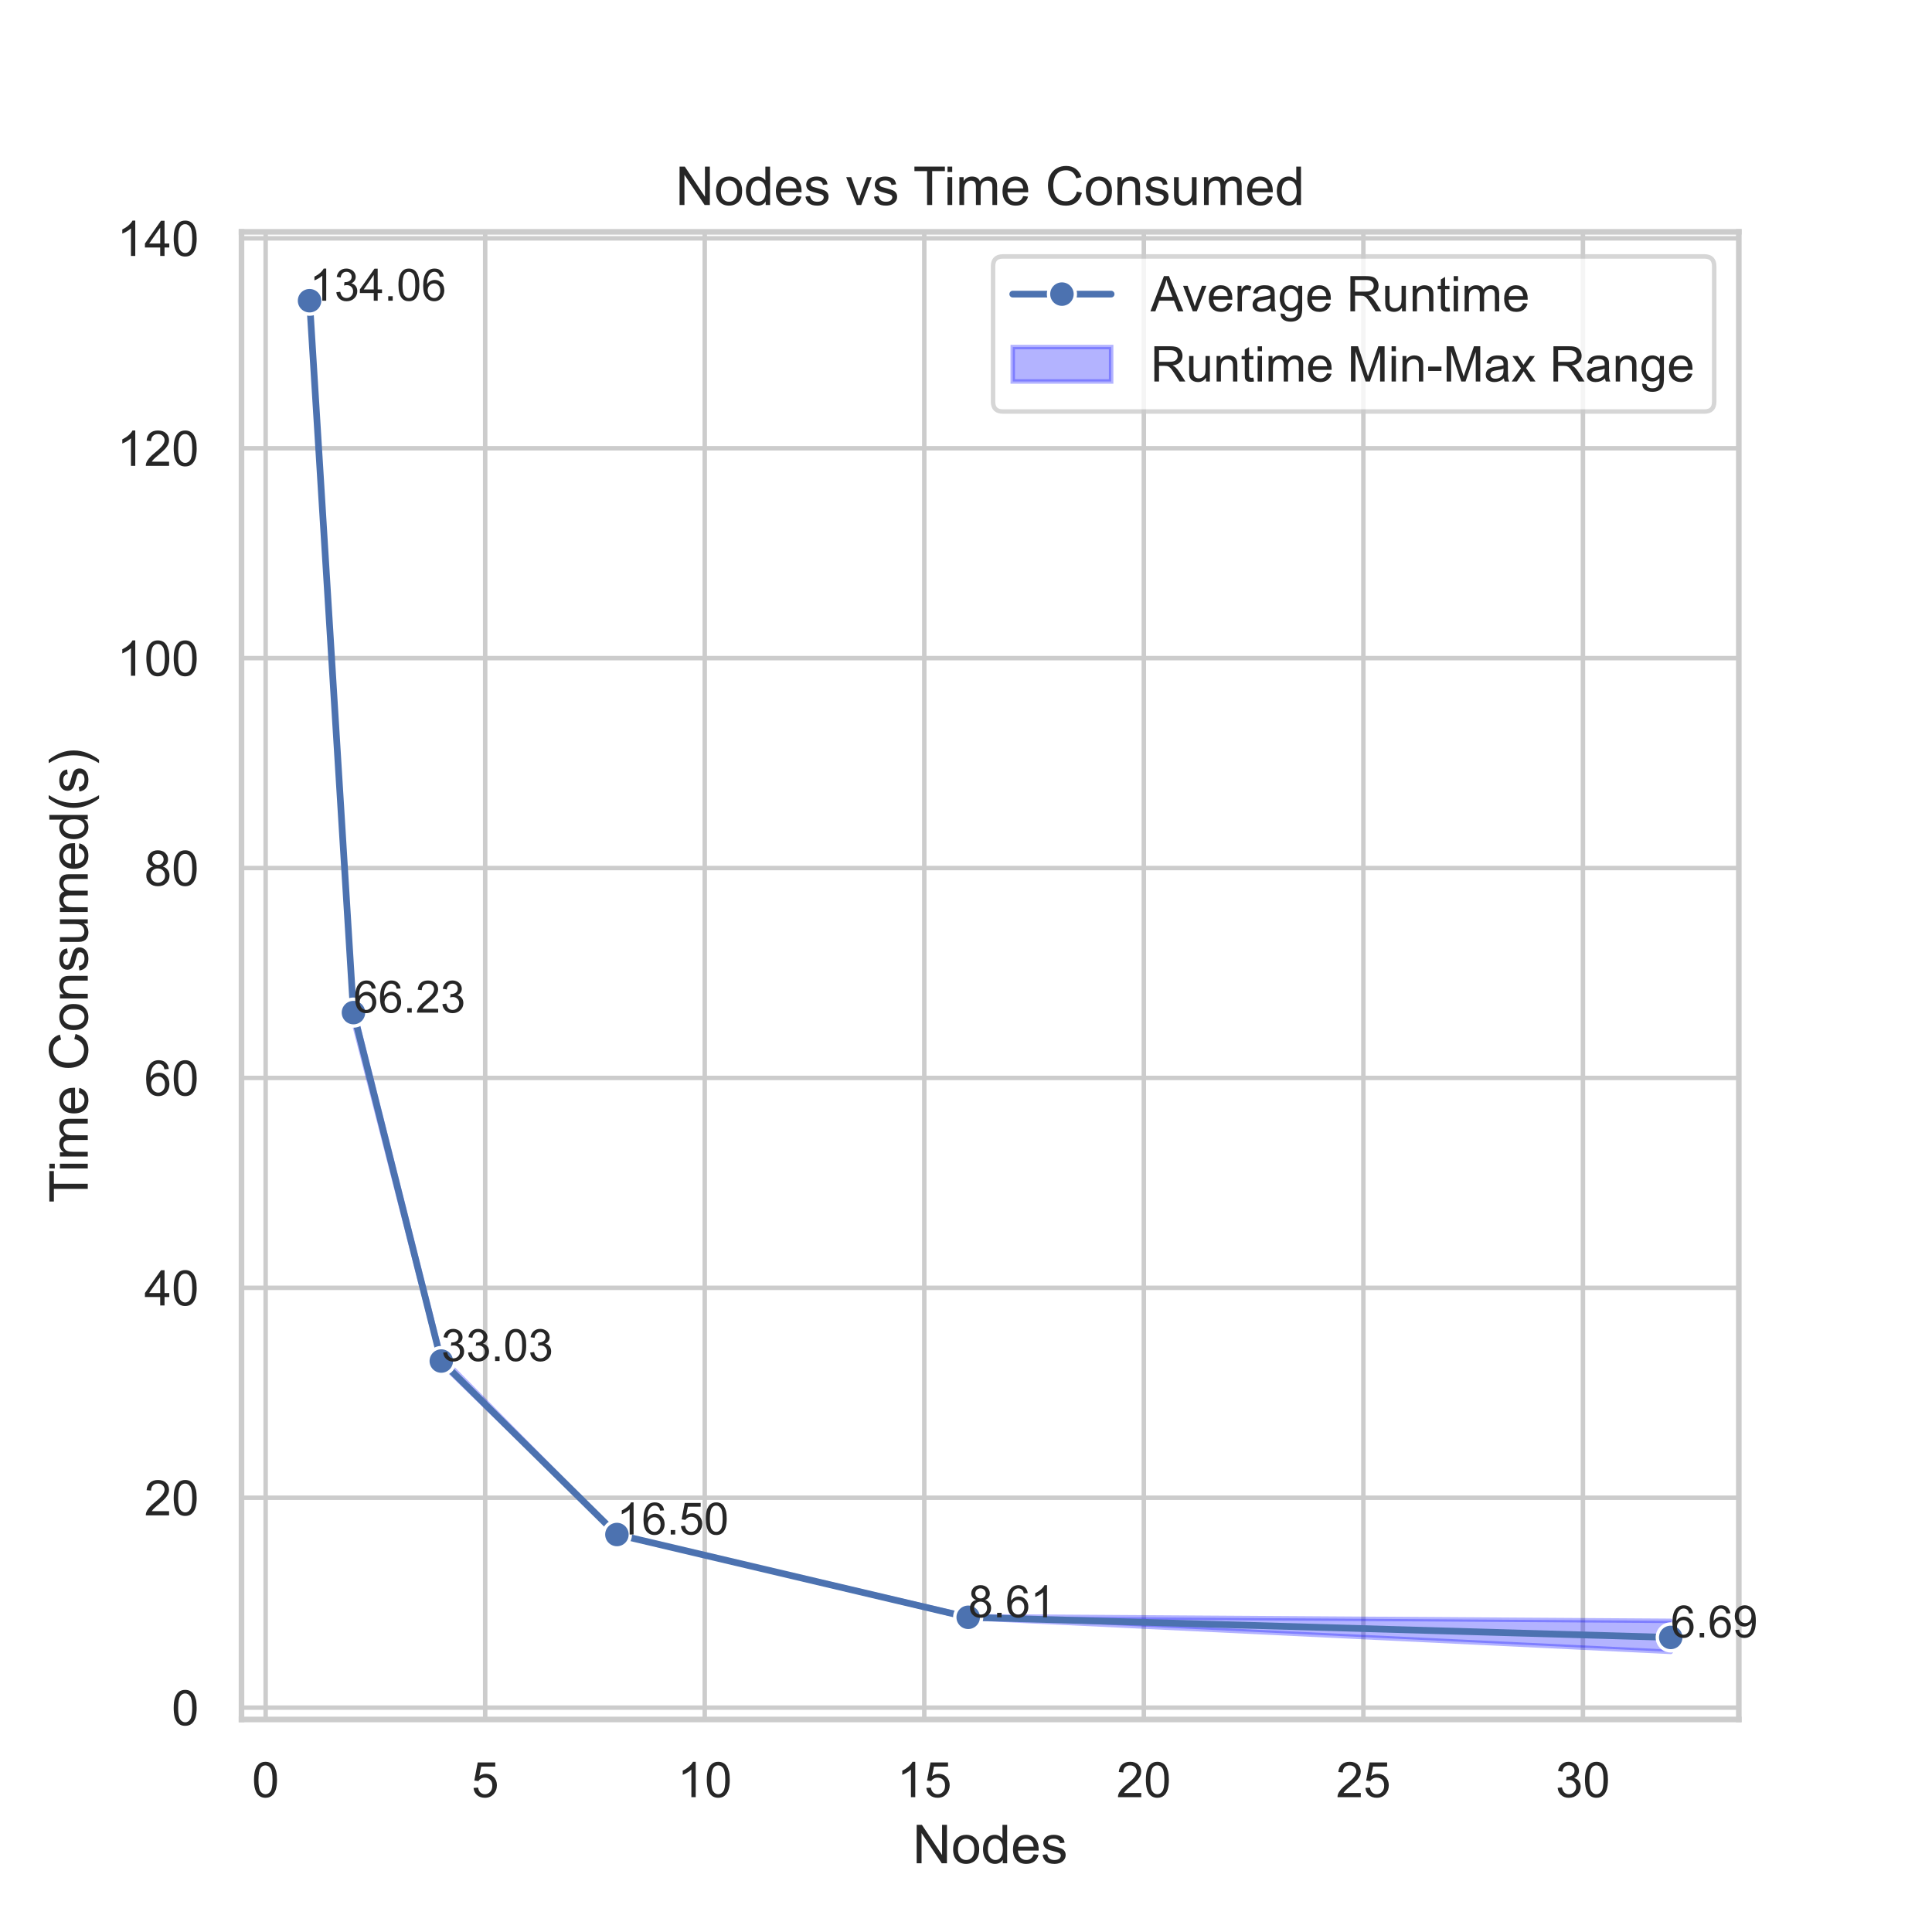
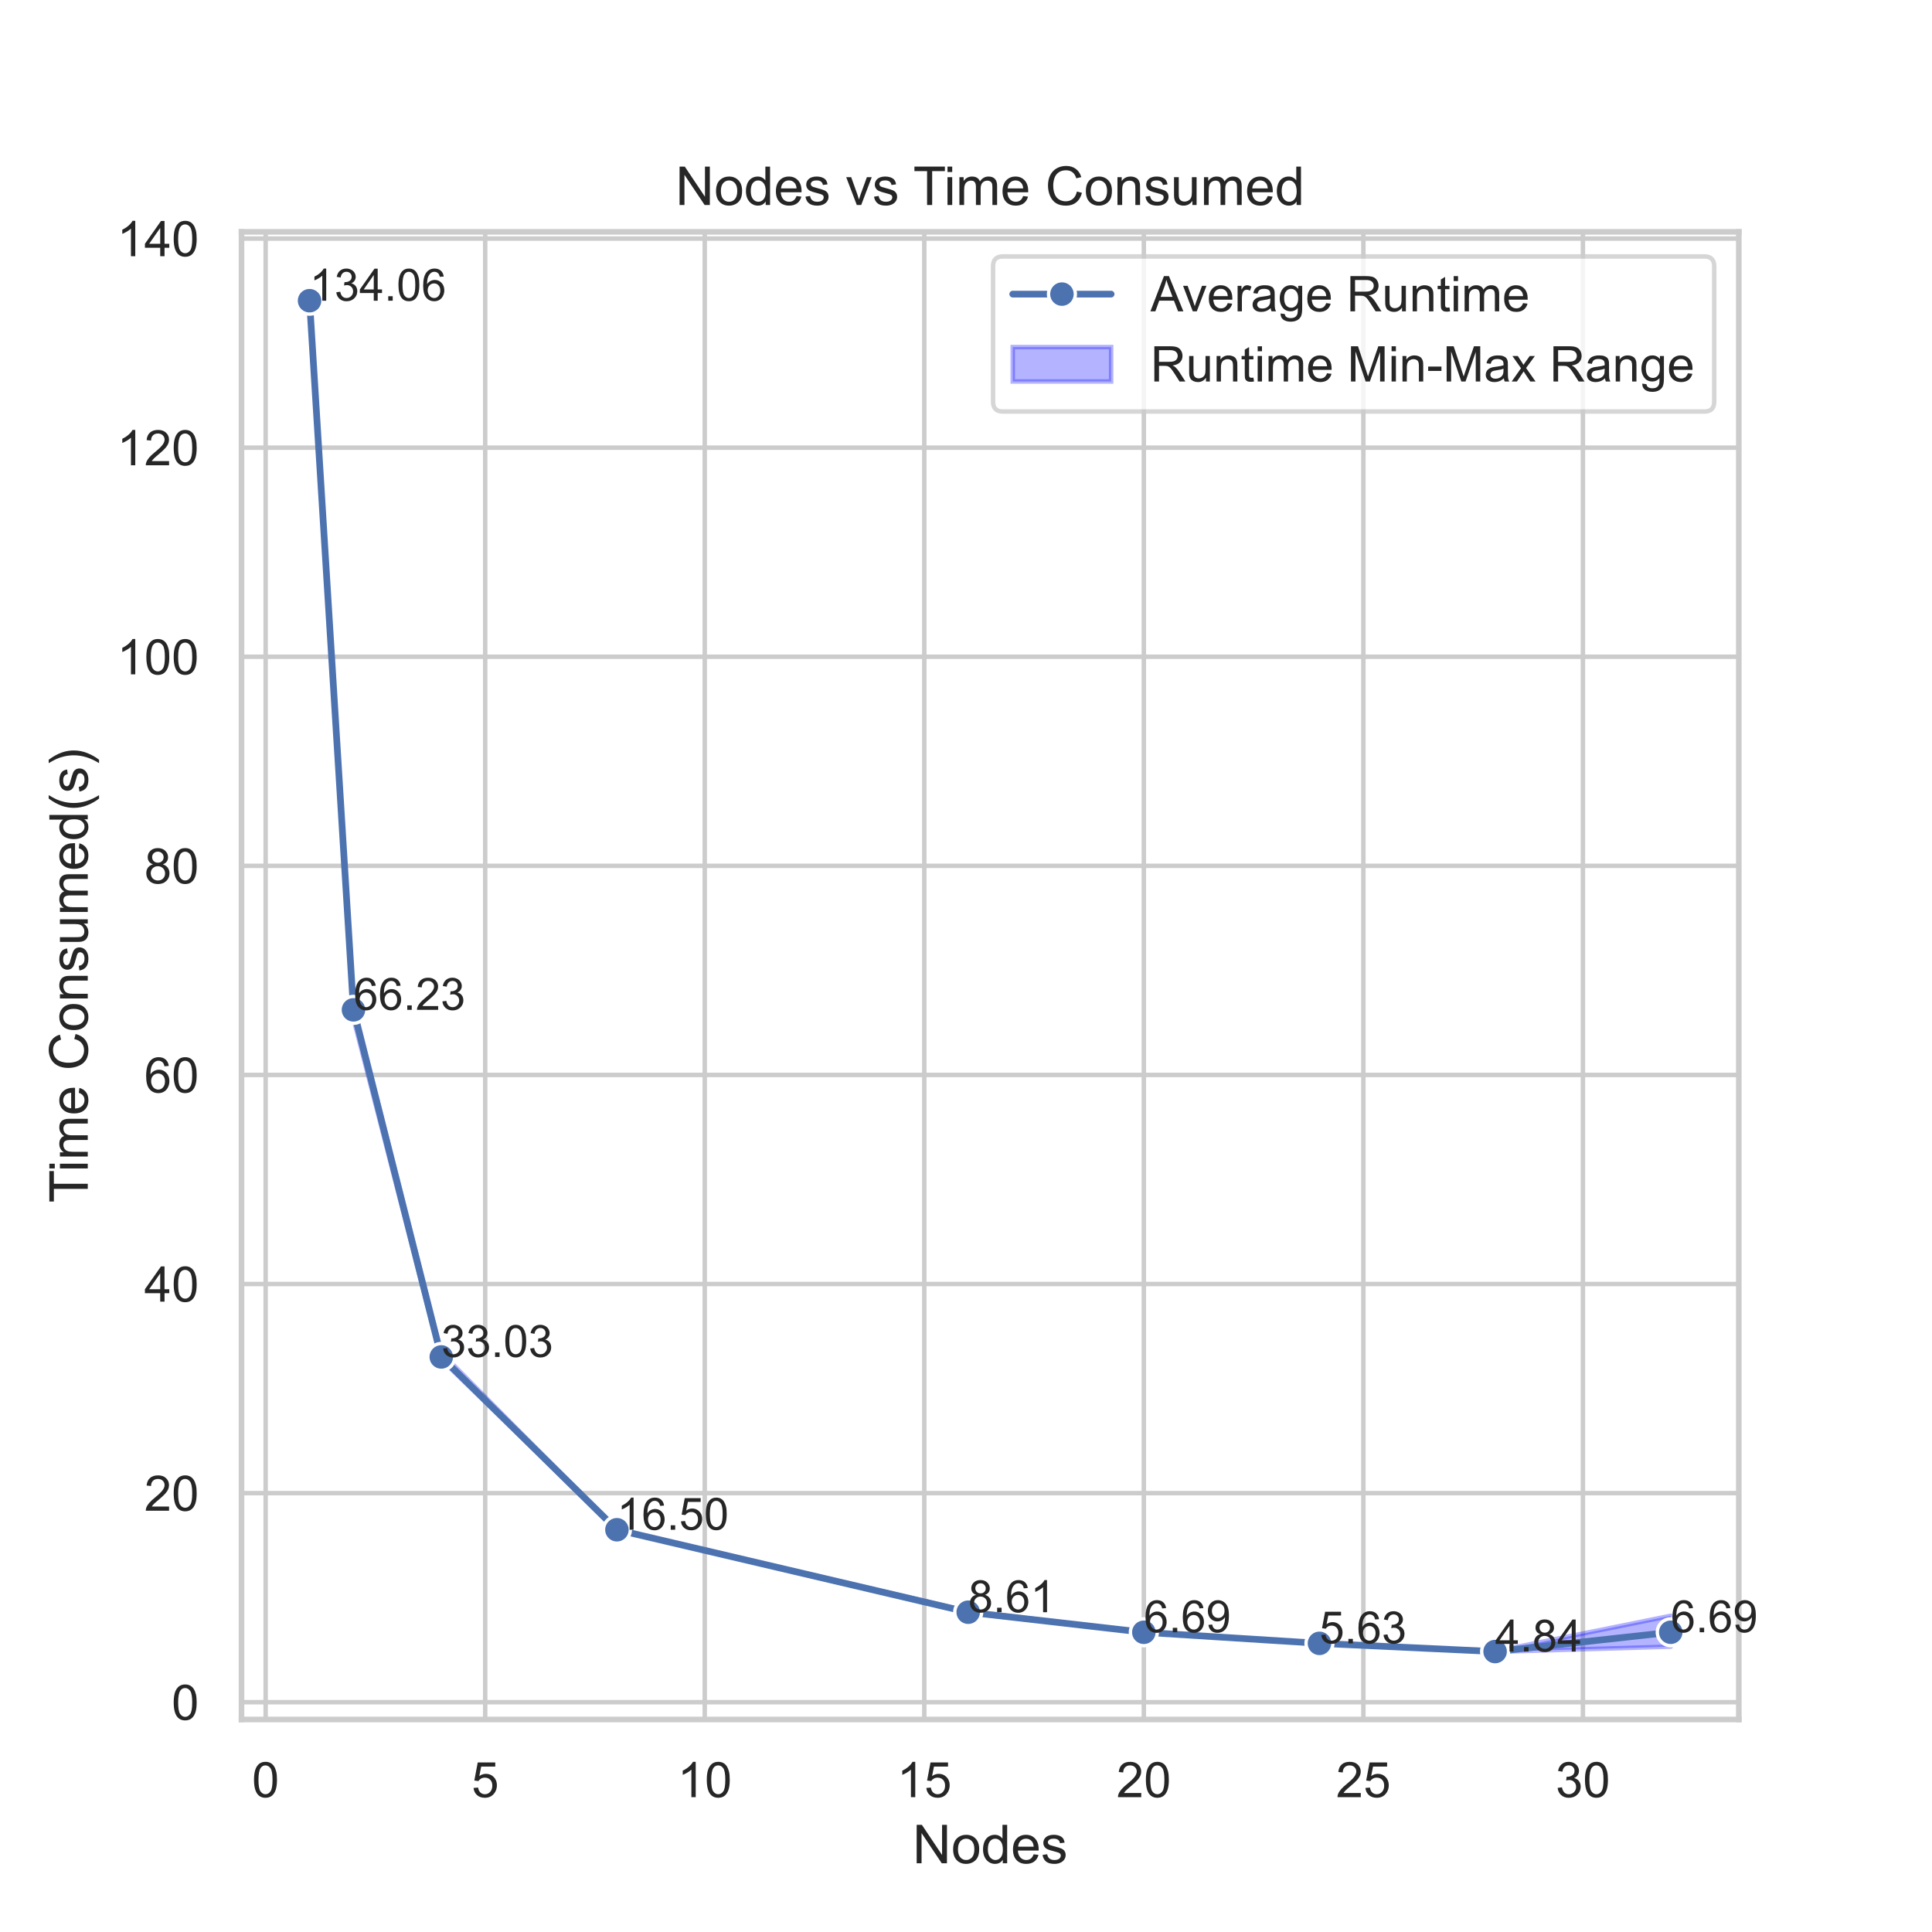
<svg xmlns="http://www.w3.org/2000/svg" xmlns:xlink="http://www.w3.org/1999/xlink" width="432pt" height="432pt" viewBox="0 0 432 432" version="1.1">
  <defs>
    <style type="text/css">*{stroke-linejoin: round; stroke-linecap: butt}</style>
  </defs>
  <g id="figure_1">
    <g id="patch_1">
      <path d="M 0 432  L 432 432  L 432 0  L 0 0  z " style="fill: #ffffff" />
    </g>
    <g id="axes_1">
      <g id="patch_2">
        <path d="M 54 384.48  L 388.8 384.48  L 388.8 51.84  L 54 51.84  z " style="fill: #ffffff" />
      </g>
      <g id="matplotlib.axis_1">
        <g id="xtick_1">
          <g id="line2d_1">
-             <path d="M 59.4 384.48  L 59.4 51.84  " clip-path="url(#p4e4024061c)" style="fill: none; stroke: #cccccc; stroke-linecap: round" />
+             <path d="M 59.4 384.48  L 59.4 51.84  " clip-path="url(#pe6892a577f)" style="fill: none; stroke: #cccccc; stroke-linecap: round" />
          </g>
          <g id="text_1">
            <g style="fill: #262626" transform="translate(56.34148 401.8536) scale(0.11 -0.11)">
              <defs>
                <path id="ArialMT-30" d="M 266 2259  Q 266 3072 433 3567  Q 600 4063 929 4331  Q 1259 4600 1759 4600  Q 2128 4600 2406 4451  Q 2684 4303 2865 4023  Q 3047 3744 3150 3342  Q 3253 2941 3253 2259  Q 3253 1453 3087 958  Q 2922 463 2592 192  Q 2263 -78 1759 -78  Q 1097 -78 719 397  Q 266 969 266 2259  z M 844 2259  Q 844 1131 1108 757  Q 1372 384 1759 384  Q 2147 384 2411 759  Q 2675 1134 2675 2259  Q 2675 3391 2411 3762  Q 2147 4134 1753 4134  Q 1366 4134 1134 3806  Q 844 3388 844 2259  z " transform="scale(0.015625)" />
              </defs>
              <use xlink:href="#ArialMT-30" />
            </g>
          </g>
        </g>
        <g id="xtick_2">
          <g id="line2d_2">
-             <path d="M 108.491 384.48  L 108.491 51.84  " clip-path="url(#p4e4024061c)" style="fill: none; stroke: #cccccc; stroke-linecap: round" />
+             <path d="M 108.491 384.48  L 108.491 51.84  " clip-path="url(#pe6892a577f)" style="fill: none; stroke: #cccccc; stroke-linecap: round" />
          </g>
          <g id="text_2">
            <g style="fill: #262626" transform="translate(105.4324 401.8536) scale(0.11 -0.11)">
              <defs>
                <path id="ArialMT-35" d="M 266 1200  L 856 1250  Q 922 819 1161 601  Q 1400 384 1738 384  Q 2144 384 2425 690  Q 2706 997 2706 1503  Q 2706 1984 2436 2262  Q 2166 2541 1728 2541  Q 1456 2541 1237 2417  Q 1019 2294 894 2097  L 366 2166  L 809 4519  L 3088 4519  L 3088 3981  L 1259 3981  L 1013 2750  Q 1425 3038 1878 3038  Q 2478 3038 2890 2622  Q 3303 2206 3303 1553  Q 3303 931 2941 478  Q 2500 -78 1738 -78  Q 1113 -78 717 272  Q 322 622 266 1200  z " transform="scale(0.015625)" />
              </defs>
              <use xlink:href="#ArialMT-35" />
            </g>
          </g>
        </g>
        <g id="xtick_3">
          <g id="line2d_3">
-             <path d="M 157.582 384.48  L 157.582 51.84  " clip-path="url(#p4e4024061c)" style="fill: none; stroke: #cccccc; stroke-linecap: round" />
+             <path d="M 157.582 384.48  L 157.582 51.84  " clip-path="url(#pe6892a577f)" style="fill: none; stroke: #cccccc; stroke-linecap: round" />
          </g>
          <g id="text_3">
            <g style="fill: #262626" transform="translate(151.4648 401.8536) scale(0.11 -0.11)">
              <defs>
                <path id="ArialMT-31" d="M 2384 0  L 1822 0  L 1822 3584  Q 1619 3391 1289 3197  Q 959 3003 697 2906  L 697 3450  Q 1169 3672 1522 3987  Q 1875 4303 2022 4600  L 2384 4600  L 2384 0  z " transform="scale(0.015625)" />
              </defs>
              <use xlink:href="#ArialMT-31" />
              <use xlink:href="#ArialMT-30" x="55.615" />
            </g>
          </g>
        </g>
        <g id="xtick_4">
          <g id="line2d_4">
-             <path d="M 206.673 384.48  L 206.673 51.84  " clip-path="url(#p4e4024061c)" style="fill: none; stroke: #cccccc; stroke-linecap: round" />
+             <path d="M 206.673 384.48  L 206.673 51.84  " clip-path="url(#pe6892a577f)" style="fill: none; stroke: #cccccc; stroke-linecap: round" />
          </g>
          <g id="text_4">
            <g style="fill: #262626" transform="translate(200.5557 401.8536) scale(0.11 -0.11)">
              <use xlink:href="#ArialMT-31" />
              <use xlink:href="#ArialMT-35" x="55.615" />
            </g>
          </g>
        </g>
        <g id="xtick_5">
          <g id="line2d_5">
-             <path d="M 255.764 384.48  L 255.764 51.84  " clip-path="url(#p4e4024061c)" style="fill: none; stroke: #cccccc; stroke-linecap: round" />
+             <path d="M 255.764 384.48  L 255.764 51.84  " clip-path="url(#pe6892a577f)" style="fill: none; stroke: #cccccc; stroke-linecap: round" />
          </g>
          <g id="text_5">
            <g style="fill: #262626" transform="translate(249.6466 401.8536) scale(0.11 -0.11)">
              <defs>
                <path id="ArialMT-32" d="M 3222 541  L 3222 0  L 194 0  Q 188 203 259 391  Q 375 700 629 1000  Q 884 1300 1366 1694  Q 2113 2306 2375 2664  Q 2638 3022 2638 3341  Q 2638 3675 2398 3904  Q 2159 4134 1775 4134  Q 1369 4134 1125 3890  Q 881 3647 878 3216  L 300 3275  Q 359 3922 746 4261  Q 1134 4600 1788 4600  Q 2447 4600 2831 4234  Q 3216 3869 3216 3328  Q 3216 3053 3103 2787  Q 2991 2522 2730 2228  Q 2469 1934 1863 1422  Q 1356 997 1212 845  Q 1069 694 975 541  L 3222 541  z " transform="scale(0.015625)" />
              </defs>
              <use xlink:href="#ArialMT-32" />
              <use xlink:href="#ArialMT-30" x="55.615" />
            </g>
          </g>
        </g>
        <g id="xtick_6">
          <g id="line2d_6">
-             <path d="M 304.855 384.48  L 304.855 51.84  " clip-path="url(#p4e4024061c)" style="fill: none; stroke: #cccccc; stroke-linecap: round" />
+             <path d="M 304.855 384.48  L 304.855 51.84  " clip-path="url(#pe6892a577f)" style="fill: none; stroke: #cccccc; stroke-linecap: round" />
          </g>
          <g id="text_6">
            <g style="fill: #262626" transform="translate(298.7375 401.8536) scale(0.11 -0.11)">
              <use xlink:href="#ArialMT-32" />
              <use xlink:href="#ArialMT-35" x="55.615" />
            </g>
          </g>
        </g>
        <g id="xtick_7">
          <g id="line2d_7">
-             <path d="M 353.945 384.48  L 353.945 51.84  " clip-path="url(#p4e4024061c)" style="fill: none; stroke: #cccccc; stroke-linecap: round" />
+             <path d="M 353.945 384.48  L 353.945 51.84  " clip-path="url(#pe6892a577f)" style="fill: none; stroke: #cccccc; stroke-linecap: round" />
          </g>
          <g id="text_7">
            <g style="fill: #262626" transform="translate(347.8284 401.8536) scale(0.11 -0.11)">
              <defs>
                <path id="ArialMT-33" d="M 269 1209  L 831 1284  Q 928 806 1161 595  Q 1394 384 1728 384  Q 2125 384 2398 659  Q 2672 934 2672 1341  Q 2672 1728 2419 1979  Q 2166 2231 1775 2231  Q 1616 2231 1378 2169  L 1441 2663  Q 1497 2656 1531 2656  Q 1891 2656 2178 2843  Q 2466 3031 2466 3422  Q 2466 3731 2256 3934  Q 2047 4138 1716 4138  Q 1388 4138 1169 3931  Q 950 3725 888 3313  L 325 3413  Q 428 3978 793 4289  Q 1159 4600 1703 4600  Q 2078 4600 2393 4439  Q 2709 4278 2876 4000  Q 3044 3722 3044 3409  Q 3044 3113 2884 2869  Q 2725 2625 2413 2481  Q 2819 2388 3044 2092  Q 3269 1797 3269 1353  Q 3269 753 2831 336  Q 2394 -81 1725 -81  Q 1122 -81 723 278  Q 325 638 269 1209  z " transform="scale(0.015625)" />
              </defs>
              <use xlink:href="#ArialMT-33" />
              <use xlink:href="#ArialMT-30" x="55.615" />
            </g>
          </g>
        </g>
        <g id="text_8">
          <g style="fill: #262626" transform="translate(204.0572 416.6292) scale(0.12 -0.12)">
            <defs>
              <path id="ArialMT-4e" d="M 488 0  L 488 4581  L 1109 4581  L 3516 984  L 3516 4581  L 4097 4581  L 4097 0  L 3475 0  L 1069 3600  L 1069 0  L 488 0  z " transform="scale(0.015625)" />
              <path id="ArialMT-6f" d="M 213 1659  Q 213 2581 725 3025  Q 1153 3394 1769 3394  Q 2453 3394 2887 2945  Q 3322 2497 3322 1706  Q 3322 1066 3130 698  Q 2938 331 2570 128  Q 2203 -75 1769 -75  Q 1072 -75 642 372  Q 213 819 213 1659  z M 791 1659  Q 791 1022 1069 705  Q 1347 388 1769 388  Q 2188 388 2466 706  Q 2744 1025 2744 1678  Q 2744 2294 2464 2611  Q 2184 2928 1769 2928  Q 1347 2928 1069 2612  Q 791 2297 791 1659  z " transform="scale(0.015625)" />
              <path id="ArialMT-64" d="M 2575 0  L 2575 419  Q 2259 -75 1647 -75  Q 1250 -75 917 144  Q 584 363 401 755  Q 219 1147 219 1656  Q 219 2153 384 2558  Q 550 2963 881 3178  Q 1213 3394 1622 3394  Q 1922 3394 2156 3267  Q 2391 3141 2538 2938  L 2538 4581  L 3097 4581  L 3097 0  L 2575 0  z M 797 1656  Q 797 1019 1065 703  Q 1334 388 1700 388  Q 2069 388 2326 689  Q 2584 991 2584 1609  Q 2584 2291 2321 2609  Q 2059 2928 1675 2928  Q 1300 2928 1048 2622  Q 797 2316 797 1656  z " transform="scale(0.015625)" />
              <path id="ArialMT-65" d="M 2694 1069  L 3275 997  Q 3138 488 2766 206  Q 2394 -75 1816 -75  Q 1088 -75 661 373  Q 234 822 234 1631  Q 234 2469 665 2931  Q 1097 3394 1784 3394  Q 2450 3394 2872 2941  Q 3294 2488 3294 1666  Q 3294 1616 3291 1516  L 816 1516  Q 847 969 1125 678  Q 1403 388 1819 388  Q 2128 388 2347 550  Q 2566 713 2694 1069  z M 847 1978  L 2700 1978  Q 2663 2397 2488 2606  Q 2219 2931 1791 2931  Q 1403 2931 1139 2672  Q 875 2413 847 1978  z " transform="scale(0.015625)" />
              <path id="ArialMT-73" d="M 197 991  L 753 1078  Q 800 744 1014 566  Q 1228 388 1613 388  Q 2000 388 2187 545  Q 2375 703 2375 916  Q 2375 1106 2209 1216  Q 2094 1291 1634 1406  Q 1016 1563 777 1677  Q 538 1791 414 1992  Q 291 2194 291 2438  Q 291 2659 392 2848  Q 494 3038 669 3163  Q 800 3259 1026 3326  Q 1253 3394 1513 3394  Q 1903 3394 2198 3281  Q 2494 3169 2634 2976  Q 2775 2784 2828 2463  L 2278 2388  Q 2241 2644 2061 2787  Q 1881 2931 1553 2931  Q 1166 2931 1000 2803  Q 834 2675 834 2503  Q 834 2394 903 2306  Q 972 2216 1119 2156  Q 1203 2125 1616 2013  Q 2213 1853 2448 1751  Q 2684 1650 2818 1456  Q 2953 1263 2953 975  Q 2953 694 2789 445  Q 2625 197 2315 61  Q 2006 -75 1616 -75  Q 969 -75 630 194  Q 291 463 197 991  z " transform="scale(0.015625)" />
            </defs>
            <use xlink:href="#ArialMT-4e" />
            <use xlink:href="#ArialMT-6f" x="72.217" />
            <use xlink:href="#ArialMT-64" x="127.832" />
            <use xlink:href="#ArialMT-65" x="183.447" />
            <use xlink:href="#ArialMT-73" x="239.062" />
          </g>
        </g>
      </g>
      <g id="matplotlib.axis_2">
        <g id="ytick_1">
          <g id="line2d_8">
-             <path d="M 54 381.831  L 388.8 381.831  " clip-path="url(#p4e4024061c)" style="fill: none; stroke: #cccccc; stroke-linecap: round" />
+             <path d="M 54 380.617  L 388.8 380.617  " clip-path="url(#pe6892a577f)" style="fill: none; stroke: #cccccc; stroke-linecap: round" />
          </g>
          <g id="text_9">
-             <g style="fill: #262626" transform="translate(38.38297 385.7679) scale(0.11 -0.11)">
+             <g style="fill: #262626" transform="translate(38.38297 384.5533) scale(0.11 -0.11)">
              <use xlink:href="#ArialMT-30" />
            </g>
          </g>
        </g>
        <g id="ytick_2">
          <g id="line2d_9">
-             <path d="M 54 334.897  L 388.8 334.897  " clip-path="url(#p4e4024061c)" style="fill: none; stroke: #cccccc; stroke-linecap: round" />
+             <path d="M 54 333.864  L 388.8 333.864  " clip-path="url(#pe6892a577f)" style="fill: none; stroke: #cccccc; stroke-linecap: round" />
          </g>
          <g id="text_10">
-             <g style="fill: #262626" transform="translate(32.26594 338.8341) scale(0.11 -0.11)">
+             <g style="fill: #262626" transform="translate(32.26594 337.8005) scale(0.11 -0.11)">
              <use xlink:href="#ArialMT-32" />
              <use xlink:href="#ArialMT-30" x="55.615" />
            </g>
          </g>
        </g>
        <g id="ytick_3">
          <g id="line2d_10">
-             <path d="M 54 287.963  L 388.8 287.963  " clip-path="url(#p4e4024061c)" style="fill: none; stroke: #cccccc; stroke-linecap: round" />
+             <path d="M 54 287.111  L 388.8 287.111  " clip-path="url(#pe6892a577f)" style="fill: none; stroke: #cccccc; stroke-linecap: round" />
          </g>
          <g id="text_11">
-             <g style="fill: #262626" transform="translate(32.26594 291.9003) scale(0.11 -0.11)">
+             <g style="fill: #262626" transform="translate(32.26594 291.0478) scale(0.11 -0.11)">
              <defs>
                <path id="ArialMT-34" d="M 2069 0  L 2069 1097  L 81 1097  L 81 1613  L 2172 4581  L 2631 4581  L 2631 1613  L 3250 1613  L 3250 1097  L 2631 1097  L 2631 0  L 2069 0  z M 2069 1613  L 2069 3678  L 634 1613  L 2069 1613  z " transform="scale(0.015625)" />
              </defs>
              <use xlink:href="#ArialMT-34" />
              <use xlink:href="#ArialMT-30" x="55.615" />
            </g>
          </g>
        </g>
        <g id="ytick_4">
          <g id="line2d_11">
-             <path d="M 54 241.03  L 388.8 241.03  " clip-path="url(#p4e4024061c)" style="fill: none; stroke: #cccccc; stroke-linecap: round" />
+             <path d="M 54 240.358  L 388.8 240.358  " clip-path="url(#pe6892a577f)" style="fill: none; stroke: #cccccc; stroke-linecap: round" />
          </g>
          <g id="text_12">
-             <g style="fill: #262626" transform="translate(32.26594 244.9665) scale(0.11 -0.11)">
+             <g style="fill: #262626" transform="translate(32.26594 244.295) scale(0.11 -0.11)">
              <defs>
                <path id="ArialMT-36" d="M 3184 3459  L 2625 3416  Q 2550 3747 2413 3897  Q 2184 4138 1850 4138  Q 1581 4138 1378 3988  Q 1113 3794 959 3422  Q 806 3050 800 2363  Q 1003 2672 1297 2822  Q 1591 2972 1913 2972  Q 2475 2972 2870 2558  Q 3266 2144 3266 1488  Q 3266 1056 3080 686  Q 2894 316 2569 119  Q 2244 -78 1831 -78  Q 1128 -78 684 439  Q 241 956 241 2144  Q 241 3472 731 4075  Q 1159 4600 1884 4600  Q 2425 4600 2770 4297  Q 3116 3994 3184 3459  z M 888 1484  Q 888 1194 1011 928  Q 1134 663 1356 523  Q 1578 384 1822 384  Q 2178 384 2434 671  Q 2691 959 2691 1453  Q 2691 1928 2437 2201  Q 2184 2475 1800 2475  Q 1419 2475 1153 2201  Q 888 1928 888 1484  z " transform="scale(0.015625)" />
              </defs>
              <use xlink:href="#ArialMT-36" />
              <use xlink:href="#ArialMT-30" x="55.615" />
            </g>
          </g>
        </g>
        <g id="ytick_5">
          <g id="line2d_12">
-             <path d="M 54 194.096  L 388.8 194.096  " clip-path="url(#p4e4024061c)" style="fill: none; stroke: #cccccc; stroke-linecap: round" />
+             <path d="M 54 193.605  L 388.8 193.605  " clip-path="url(#pe6892a577f)" style="fill: none; stroke: #cccccc; stroke-linecap: round" />
          </g>
          <g id="text_13">
-             <g style="fill: #262626" transform="translate(32.26594 198.0327) scale(0.11 -0.11)">
+             <g style="fill: #262626" transform="translate(32.26594 197.5423) scale(0.11 -0.11)">
              <defs>
                <path id="ArialMT-38" d="M 1131 2484  Q 781 2613 612 2850  Q 444 3088 444 3419  Q 444 3919 803 4259  Q 1163 4600 1759 4600  Q 2359 4600 2725 4251  Q 3091 3903 3091 3403  Q 3091 3084 2923 2848  Q 2756 2613 2416 2484  Q 2838 2347 3058 2040  Q 3278 1734 3278 1309  Q 3278 722 2862 322  Q 2447 -78 1769 -78  Q 1091 -78 675 323  Q 259 725 259 1325  Q 259 1772 486 2073  Q 713 2375 1131 2484  z M 1019 3438  Q 1019 3113 1228 2906  Q 1438 2700 1772 2700  Q 2097 2700 2305 2904  Q 2513 3109 2513 3406  Q 2513 3716 2298 3927  Q 2084 4138 1766 4138  Q 1444 4138 1231 3931  Q 1019 3725 1019 3438  z M 838 1322  Q 838 1081 952 856  Q 1066 631 1291 507  Q 1516 384 1775 384  Q 2178 384 2440 643  Q 2703 903 2703 1303  Q 2703 1709 2433 1975  Q 2163 2241 1756 2241  Q 1359 2241 1098 1978  Q 838 1716 838 1322  z " transform="scale(0.015625)" />
              </defs>
              <use xlink:href="#ArialMT-38" />
              <use xlink:href="#ArialMT-30" x="55.615" />
            </g>
          </g>
        </g>
        <g id="ytick_6">
          <g id="line2d_13">
-             <path d="M 54 147.162  L 388.8 147.162  " clip-path="url(#p4e4024061c)" style="fill: none; stroke: #cccccc; stroke-linecap: round" />
+             <path d="M 54 146.853  L 388.8 146.853  " clip-path="url(#pe6892a577f)" style="fill: none; stroke: #cccccc; stroke-linecap: round" />
          </g>
          <g id="text_14">
-             <g style="fill: #262626" transform="translate(26.14891 151.0989) scale(0.11 -0.11)">
+             <g style="fill: #262626" transform="translate(26.14891 150.7895) scale(0.11 -0.11)">
              <use xlink:href="#ArialMT-31" />
              <use xlink:href="#ArialMT-30" x="55.615" />
              <use xlink:href="#ArialMT-30" x="111.23" />
            </g>
          </g>
        </g>
        <g id="ytick_7">
          <g id="line2d_14">
-             <path d="M 54 100.228  L 388.8 100.228  " clip-path="url(#p4e4024061c)" style="fill: none; stroke: #cccccc; stroke-linecap: round" />
+             <path d="M 54 100.1  L 388.8 100.1  " clip-path="url(#pe6892a577f)" style="fill: none; stroke: #cccccc; stroke-linecap: round" />
          </g>
          <g id="text_15">
-             <g style="fill: #262626" transform="translate(26.14891 104.1651) scale(0.11 -0.11)">
+             <g style="fill: #262626" transform="translate(26.14891 104.0368) scale(0.11 -0.11)">
              <use xlink:href="#ArialMT-31" />
              <use xlink:href="#ArialMT-32" x="55.615" />
              <use xlink:href="#ArialMT-30" x="111.23" />
            </g>
          </g>
        </g>
        <g id="ytick_8">
          <g id="line2d_15">
-             <path d="M 54 53.294  L 388.8 53.294  " clip-path="url(#p4e4024061c)" style="fill: none; stroke: #cccccc; stroke-linecap: round" />
+             <path d="M 54 53.347  L 388.8 53.347  " clip-path="url(#pe6892a577f)" style="fill: none; stroke: #cccccc; stroke-linecap: round" />
          </g>
          <g id="text_16">
-             <g style="fill: #262626" transform="translate(26.14891 57.23128) scale(0.11 -0.11)">
+             <g style="fill: #262626" transform="translate(26.14891 57.28399) scale(0.11 -0.11)">
              <use xlink:href="#ArialMT-31" />
              <use xlink:href="#ArialMT-34" x="55.615" />
              <use xlink:href="#ArialMT-30" x="111.23" />
            </g>
          </g>
        </g>
        <g id="text_17">
          <g style="fill: #262626" transform="translate(19.62328 268.9434) rotate(-90) scale(0.12 -0.12)">
            <defs>
              <path id="ArialMT-54" d="M 1659 0  L 1659 4041  L 150 4041  L 150 4581  L 3781 4581  L 3781 4041  L 2266 4041  L 2266 0  L 1659 0  z " transform="scale(0.015625)" />
              <path id="ArialMT-69" d="M 425 3934  L 425 4581  L 988 4581  L 988 3934  L 425 3934  z M 425 0  L 425 3319  L 988 3319  L 988 0  L 425 0  z " transform="scale(0.015625)" />
              <path id="ArialMT-6d" d="M 422 0  L 422 3319  L 925 3319  L 925 2853  Q 1081 3097 1340 3245  Q 1600 3394 1931 3394  Q 2300 3394 2536 3241  Q 2772 3088 2869 2813  Q 3263 3394 3894 3394  Q 4388 3394 4653 3120  Q 4919 2847 4919 2278  L 4919 0  L 4359 0  L 4359 2091  Q 4359 2428 4304 2576  Q 4250 2725 4106 2815  Q 3963 2906 3769 2906  Q 3419 2906 3187 2673  Q 2956 2441 2956 1928  L 2956 0  L 2394 0  L 2394 2156  Q 2394 2531 2256 2718  Q 2119 2906 1806 2906  Q 1569 2906 1367 2781  Q 1166 2656 1075 2415  Q 984 2175 984 1722  L 984 0  L 422 0  z " transform="scale(0.015625)" />
              <path id="ArialMT-20" transform="scale(0.015625)" />
              <path id="ArialMT-43" d="M 3763 1606  L 4369 1453  Q 4178 706 3683 314  Q 3188 -78 2472 -78  Q 1731 -78 1267 223  Q 803 525 561 1097  Q 319 1669 319 2325  Q 319 3041 592 3573  Q 866 4106 1370 4382  Q 1875 4659 2481 4659  Q 3169 4659 3637 4309  Q 4106 3959 4291 3325  L 3694 3184  Q 3534 3684 3231 3912  Q 2928 4141 2469 4141  Q 1941 4141 1586 3887  Q 1231 3634 1087 3207  Q 944 2781 944 2328  Q 944 1744 1114 1308  Q 1284 872 1643 656  Q 2003 441 2422 441  Q 2931 441 3284 734  Q 3638 1028 3763 1606  z " transform="scale(0.015625)" />
              <path id="ArialMT-6e" d="M 422 0  L 422 3319  L 928 3319  L 928 2847  Q 1294 3394 1984 3394  Q 2284 3394 2536 3286  Q 2788 3178 2913 3003  Q 3038 2828 3088 2588  Q 3119 2431 3119 2041  L 3119 0  L 2556 0  L 2556 2019  Q 2556 2363 2490 2533  Q 2425 2703 2258 2804  Q 2091 2906 1866 2906  Q 1506 2906 1245 2678  Q 984 2450 984 1813  L 984 0  L 422 0  z " transform="scale(0.015625)" />
              <path id="ArialMT-75" d="M 2597 0  L 2597 488  Q 2209 -75 1544 -75  Q 1250 -75 995 37  Q 741 150 617 320  Q 494 491 444 738  Q 409 903 409 1263  L 409 3319  L 972 3319  L 972 1478  Q 972 1038 1006 884  Q 1059 663 1231 536  Q 1403 409 1656 409  Q 1909 409 2131 539  Q 2353 669 2445 892  Q 2538 1116 2538 1541  L 2538 3319  L 3100 3319  L 3100 0  L 2597 0  z " transform="scale(0.015625)" />
              <path id="ArialMT-28" d="M 1497 -1347  Q 1031 -759 709 28  Q 388 816 388 1659  Q 388 2403 628 3084  Q 909 3875 1497 4659  L 1900 4659  Q 1522 4009 1400 3731  Q 1209 3300 1100 2831  Q 966 2247 966 1656  Q 966 153 1900 -1347  L 1497 -1347  z " transform="scale(0.015625)" />
              <path id="ArialMT-29" d="M 791 -1347  L 388 -1347  Q 1322 153 1322 1656  Q 1322 2244 1188 2822  Q 1081 3291 891 3722  Q 769 4003 388 4659  L 791 4659  Q 1378 3875 1659 3084  Q 1900 2403 1900 1659  Q 1900 816 1576 28  Q 1253 -759 791 -1347  z " transform="scale(0.015625)" />
            </defs>
            <use xlink:href="#ArialMT-54" />
            <use xlink:href="#ArialMT-69" x="57.334" />
            <use xlink:href="#ArialMT-6d" x="79.551" />
            <use xlink:href="#ArialMT-65" x="162.852" />
            <use xlink:href="#ArialMT-20" x="218.467" />
            <use xlink:href="#ArialMT-43" x="246.25" />
            <use xlink:href="#ArialMT-6f" x="318.467" />
            <use xlink:href="#ArialMT-6e" x="374.082" />
            <use xlink:href="#ArialMT-73" x="429.697" />
            <use xlink:href="#ArialMT-75" x="479.697" />
            <use xlink:href="#ArialMT-6d" x="535.312" />
            <use xlink:href="#ArialMT-65" x="618.613" />
            <use xlink:href="#ArialMT-64" x="674.229" />
            <use xlink:href="#ArialMT-28" x="729.844" />
            <use xlink:href="#ArialMT-73" x="763.145" />
            <use xlink:href="#ArialMT-29" x="813.145" />
          </g>
        </g>
      </g>
      <g id="PolyCollection_1" />
      <g id="PolyCollection_2">
        <defs>
-           <path id="mb2f51abab8" d="M 69.218 -365.04  L 69.218 -364.491  L 79.036 -203.606  L 98.673 -127.103  L 137.945 -88.836  L 216.491 -70.171  L 373.582 -62.64  L 373.582 -69.575  L 373.582 -69.575  L 216.491 -70.606  L 137.945 -88.913  L 98.673 -128.623  L 79.036 -206.712  L 69.218 -365.04  z " style="stroke: #0000ff; stroke-opacity: 0.3" />
+           <path id="m41deb531cb" d="M 69.218 -365.04  L 69.218 -364.493  L 79.036 -204.228  L 98.673 -128.021  L 137.945 -89.901  L 216.491 -71.309  L 255.764 -66.935  L 295.036 -64.437  L 334.309 -62.64  L 373.582 -63.806  L 373.582 -70.714  L 373.582 -70.714  L 334.309 -62.77  L 295.036 -64.624  L 255.764 -67.076  L 216.491 -71.742  L 137.945 -89.978  L 98.673 -129.535  L 79.036 -207.323  L 69.218 -365.04  z " style="stroke: #0000ff; stroke-opacity: 0.3" />
        </defs>
-         <g clip-path="url(#p4e4024061c)">
-           <use xlink:href="#mb2f51abab8" x="0" y="432" style="fill: #0000ff; fill-opacity: 0.3; stroke: #0000ff; stroke-opacity: 0.3" />
+         <g clip-path="url(#pe6892a577f)">
+           <use xlink:href="#m41deb531cb" x="0" y="432" style="fill: #0000ff; fill-opacity: 0.3; stroke: #0000ff; stroke-opacity: 0.3" />
        </g>
      </g>
      <g id="line2d_16">
-         <path d="M 69.218 67.239  L 79.036 226.421  L 98.673 304.33  L 137.945 343.122  L 216.491 361.631  L 373.582 366.132  " clip-path="url(#p4e4024061c)" style="fill: none; stroke: #4c72b0; stroke-width: 1.5; stroke-linecap: round" />
+         <path d="M 69.218 67.237  L 79.036 225.806  L 98.673 303.415  L 137.945 342.056  L 216.491 360.494  L 255.764 364.983  L 295.036 367.458  L 334.309 369.293  L 373.582 364.978  " clip-path="url(#pe6892a577f)" style="fill: none; stroke: #4c72b0; stroke-width: 1.5; stroke-linecap: round" />
        <defs>
-           <path id="m20336cd7b9" d="M 0 3  C 0.796 3 1.559 2.684 2.121 2.121  C 2.684 1.559 3 0.796 3 0  C 3 -0.796 2.684 -1.559 2.121 -2.121  C 1.559 -2.684 0.796 -3 0 -3  C -0.796 -3 -1.559 -2.684 -2.121 -2.121  C -2.684 -1.559 -3 -0.796 -3 0  C -3 0.796 -2.684 1.559 -2.121 2.121  C -1.559 2.684 -0.796 3 0 3  z " style="stroke: #ffffff; stroke-width: 0.75" />
+           <path id="m62f20e0672" d="M 0 3  C 0.796 3 1.559 2.684 2.121 2.121  C 2.684 1.559 3 0.796 3 0  C 3 -0.796 2.684 -1.559 2.121 -2.121  C 1.559 -2.684 0.796 -3 0 -3  C -0.796 -3 -1.559 -2.684 -2.121 -2.121  C -2.684 -1.559 -3 -0.796 -3 0  C -3 0.796 -2.684 1.559 -2.121 2.121  C -1.559 2.684 -0.796 3 0 3  z " style="stroke: #ffffff; stroke-width: 0.75" />
        </defs>
-         <g clip-path="url(#p4e4024061c)">
-           <use xlink:href="#m20336cd7b9" x="69.218" y="67.239" style="fill: #4c72b0; stroke: #ffffff; stroke-width: 0.75" />
-           <use xlink:href="#m20336cd7b9" x="79.036" y="226.421" style="fill: #4c72b0; stroke: #ffffff; stroke-width: 0.75" />
-           <use xlink:href="#m20336cd7b9" x="98.673" y="304.33" style="fill: #4c72b0; stroke: #ffffff; stroke-width: 0.75" />
-           <use xlink:href="#m20336cd7b9" x="137.945" y="343.122" style="fill: #4c72b0; stroke: #ffffff; stroke-width: 0.75" />
-           <use xlink:href="#m20336cd7b9" x="216.491" y="361.631" style="fill: #4c72b0; stroke: #ffffff; stroke-width: 0.75" />
-           <use xlink:href="#m20336cd7b9" x="373.582" y="366.132" style="fill: #4c72b0; stroke: #ffffff; stroke-width: 0.75" />
+         <g clip-path="url(#pe6892a577f)">
+           <use xlink:href="#m62f20e0672" x="69.218" y="67.237" style="fill: #4c72b0; stroke: #ffffff; stroke-width: 0.75" />
+           <use xlink:href="#m62f20e0672" x="79.036" y="225.806" style="fill: #4c72b0; stroke: #ffffff; stroke-width: 0.75" />
+           <use xlink:href="#m62f20e0672" x="98.673" y="303.415" style="fill: #4c72b0; stroke: #ffffff; stroke-width: 0.75" />
+           <use xlink:href="#m62f20e0672" x="137.945" y="342.056" style="fill: #4c72b0; stroke: #ffffff; stroke-width: 0.75" />
+           <use xlink:href="#m62f20e0672" x="216.491" y="360.494" style="fill: #4c72b0; stroke: #ffffff; stroke-width: 0.75" />
+           <use xlink:href="#m62f20e0672" x="255.764" y="364.983" style="fill: #4c72b0; stroke: #ffffff; stroke-width: 0.75" />
+           <use xlink:href="#m62f20e0672" x="295.036" y="367.458" style="fill: #4c72b0; stroke: #ffffff; stroke-width: 0.75" />
+           <use xlink:href="#m62f20e0672" x="334.309" y="369.293" style="fill: #4c72b0; stroke: #ffffff; stroke-width: 0.75" />
+           <use xlink:href="#m62f20e0672" x="373.582" y="364.978" style="fill: #4c72b0; stroke: #ffffff; stroke-width: 0.75" />
        </g>
      </g>
      <g id="patch_3">
        <path d="M 54 384.48  L 54 51.84  " style="fill: none; stroke: #cccccc; stroke-width: 1.25; stroke-linejoin: miter; stroke-linecap: square" />
      </g>
      <g id="patch_4">
        <path d="M 388.8 384.48  L 388.8 51.84  " style="fill: none; stroke: #cccccc; stroke-width: 1.25; stroke-linejoin: miter; stroke-linecap: square" />
      </g>
      <g id="patch_5">
        <path d="M 54 384.48  L 388.8 384.48  " style="fill: none; stroke: #cccccc; stroke-width: 1.25; stroke-linejoin: miter; stroke-linecap: square" />
      </g>
      <g id="patch_6">
        <path d="M 54 51.84  L 388.8 51.84  " style="fill: none; stroke: #cccccc; stroke-width: 1.25; stroke-linejoin: miter; stroke-linecap: square" />
      </g>
      <g id="text_18">
-         <g style="fill: #262626" transform="translate(69.21818 67.2385) scale(0.1 -0.1)">
+         <g style="fill: #262626" transform="translate(69.21818 67.23743) scale(0.1 -0.1)">
          <defs>
            <path id="ArialMT-2e" d="M 581 0  L 581 641  L 1222 641  L 1222 0  L 581 0  z " transform="scale(0.015625)" />
          </defs>
          <use xlink:href="#ArialMT-31" />
          <use xlink:href="#ArialMT-33" x="55.615" />
          <use xlink:href="#ArialMT-34" x="111.23" />
          <use xlink:href="#ArialMT-2e" x="166.846" />
          <use xlink:href="#ArialMT-30" x="194.629" />
          <use xlink:href="#ArialMT-36" x="250.244" />
        </g>
      </g>
      <g id="text_19">
-         <g style="fill: #262626" transform="translate(79.03636 226.4207) scale(0.1 -0.1)">
+         <g style="fill: #262626" transform="translate(79.03636 225.8056) scale(0.1 -0.1)">
          <use xlink:href="#ArialMT-36" />
          <use xlink:href="#ArialMT-36" x="55.615" />
          <use xlink:href="#ArialMT-2e" x="111.23" />
          <use xlink:href="#ArialMT-32" x="139.014" />
          <use xlink:href="#ArialMT-33" x="194.629" />
        </g>
      </g>
      <g id="text_20">
-         <g style="fill: #262626" transform="translate(98.67273 304.3301) scale(0.1 -0.1)">
+         <g style="fill: #262626" transform="translate(98.67273 303.4145) scale(0.1 -0.1)">
          <use xlink:href="#ArialMT-33" />
          <use xlink:href="#ArialMT-33" x="55.615" />
          <use xlink:href="#ArialMT-2e" x="111.23" />
          <use xlink:href="#ArialMT-30" x="139.014" />
          <use xlink:href="#ArialMT-33" x="194.629" />
        </g>
      </g>
      <g id="text_21">
-         <g style="fill: #262626" transform="translate(137.9455 343.1217) scale(0.1 -0.1)">
+         <g style="fill: #262626" transform="translate(137.9455 342.0564) scale(0.1 -0.1)">
          <use xlink:href="#ArialMT-31" />
          <use xlink:href="#ArialMT-36" x="55.615" />
          <use xlink:href="#ArialMT-2e" x="111.23" />
          <use xlink:href="#ArialMT-35" x="139.014" />
          <use xlink:href="#ArialMT-30" x="194.629" />
        </g>
      </g>
      <g id="text_22">
-         <g style="fill: #262626" transform="translate(216.4909 361.6309) scale(0.1 -0.1)">
+         <g style="fill: #262626" transform="translate(216.4909 360.4942) scale(0.1 -0.1)">
          <use xlink:href="#ArialMT-38" />
          <use xlink:href="#ArialMT-2e" x="55.615" />
          <use xlink:href="#ArialMT-36" x="83.398" />
          <use xlink:href="#ArialMT-31" x="139.014" />
        </g>
      </g>
      <g id="text_23">
-         <g style="fill: #262626" transform="translate(373.5818 366.1316) scale(0.1 -0.1)">
+         <g style="fill: #262626" transform="translate(255.7636 364.9835) scale(0.1 -0.1)">
          <defs>
            <path id="ArialMT-39" d="M 350 1059  L 891 1109  Q 959 728 1153 556  Q 1347 384 1650 384  Q 1909 384 2104 503  Q 2300 622 2425 820  Q 2550 1019 2634 1356  Q 2719 1694 2719 2044  Q 2719 2081 2716 2156  Q 2547 1888 2255 1720  Q 1963 1553 1622 1553  Q 1053 1553 659 1965  Q 266 2378 266 3053  Q 266 3750 677 4175  Q 1088 4600 1706 4600  Q 2153 4600 2523 4359  Q 2894 4119 3086 3673  Q 3278 3228 3278 2384  Q 3278 1506 3087 986  Q 2897 466 2520 194  Q 2144 -78 1638 -78  Q 1100 -78 759 220  Q 419 519 350 1059  z M 2653 3081  Q 2653 3566 2395 3850  Q 2138 4134 1775 4134  Q 1400 4134 1122 3828  Q 844 3522 844 3034  Q 844 2597 1108 2323  Q 1372 2050 1759 2050  Q 2150 2050 2401 2323  Q 2653 2597 2653 3081  z " transform="scale(0.015625)" />
          </defs>
          <use xlink:href="#ArialMT-36" />
          <use xlink:href="#ArialMT-2e" x="55.615" />
          <use xlink:href="#ArialMT-36" x="83.398" />
          <use xlink:href="#ArialMT-39" x="139.014" />
        </g>
      </g>
      <g id="text_24">
+         <g style="fill: #262626" transform="translate(295.0364 367.4577) scale(0.1 -0.1)">
+           <use xlink:href="#ArialMT-35" />
+           <use xlink:href="#ArialMT-2e" x="55.615" />
+           <use xlink:href="#ArialMT-36" x="83.398" />
+           <use xlink:href="#ArialMT-33" x="139.014" />
+         </g>
+       </g>
+       <g id="text_25">
+         <g style="fill: #262626" transform="translate(334.3091 369.2931) scale(0.1 -0.1)">
+           <use xlink:href="#ArialMT-34" />
+           <use xlink:href="#ArialMT-2e" x="55.615" />
+           <use xlink:href="#ArialMT-38" x="83.398" />
+           <use xlink:href="#ArialMT-34" x="139.014" />
+         </g>
+       </g>
+       <g id="text_26">
+         <g style="fill: #262626" transform="translate(373.5818 364.9775) scale(0.1 -0.1)">
+           <use xlink:href="#ArialMT-36" />
+           <use xlink:href="#ArialMT-2e" x="55.615" />
+           <use xlink:href="#ArialMT-36" x="83.398" />
+           <use xlink:href="#ArialMT-39" x="139.014" />
+         </g>
+       </g>
+       <g id="text_27">
        <g style="fill: #262626" transform="translate(151.0406 45.84) scale(0.12 -0.12)">
          <defs>
            <path id="ArialMT-76" d="M 1344 0  L 81 3319  L 675 3319  L 1388 1331  Q 1503 1009 1600 663  Q 1675 925 1809 1294  L 2547 3319  L 3125 3319  L 1869 0  L 1344 0  z " transform="scale(0.015625)" />
          </defs>
          <use xlink:href="#ArialMT-4e" />
          <use xlink:href="#ArialMT-6f" x="72.217" />
          <use xlink:href="#ArialMT-64" x="127.832" />
          <use xlink:href="#ArialMT-65" x="183.447" />
          <use xlink:href="#ArialMT-73" x="239.062" />
          <use xlink:href="#ArialMT-20" x="289.062" />
          <use xlink:href="#ArialMT-76" x="316.846" />
          <use xlink:href="#ArialMT-73" x="366.846" />
          <use xlink:href="#ArialMT-20" x="416.846" />
          <use xlink:href="#ArialMT-54" x="442.879" />
          <use xlink:href="#ArialMT-69" x="500.213" />
          <use xlink:href="#ArialMT-6d" x="522.43" />
          <use xlink:href="#ArialMT-65" x="605.73" />
          <use xlink:href="#ArialMT-20" x="661.346" />
          <use xlink:href="#ArialMT-43" x="689.129" />
          <use xlink:href="#ArialMT-6f" x="761.346" />
          <use xlink:href="#ArialMT-6e" x="816.961" />
          <use xlink:href="#ArialMT-73" x="872.576" />
          <use xlink:href="#ArialMT-75" x="922.576" />
          <use xlink:href="#ArialMT-6d" x="978.191" />
          <use xlink:href="#ArialMT-65" x="1061.492" />
          <use xlink:href="#ArialMT-64" x="1117.107" />
        </g>
      </g>
      <g id="legend_1">
        <g id="patch_7">
          <path d="M 224.252 92.017  L 381.1 92.017  Q 383.3 92.017 383.3 89.817  L 383.3 59.54  Q 383.3 57.34 381.1 57.34  L 224.252 57.34  Q 222.052 57.34 222.052 59.54  L 222.052 89.817  Q 222.052 92.017 224.252 92.017  z " style="fill: #ffffff; opacity: 0.8; stroke: #cccccc; stroke-linejoin: miter" />
        </g>
        <g id="line2d_17">
          <path d="M 226.452 65.764  L 237.452 65.764  L 248.452 65.764  " style="fill: none; stroke: #4c72b0; stroke-width: 1.5; stroke-linecap: round" />
          <g>
-             <use xlink:href="#m20336cd7b9" x="237.452" y="65.764" style="fill: #4c72b0; stroke: #ffffff; stroke-width: 0.75" />
-           </g>
-         </g>
-         <g id="text_25">
+             <use xlink:href="#m62f20e0672" x="237.452" y="65.764" style="fill: #4c72b0; stroke: #ffffff; stroke-width: 0.75" />
+           </g>
+         </g>
+         <g id="text_28">
          <g style="fill: #262626" transform="translate(257.252 69.61359) scale(0.11 -0.11)">
            <defs>
              <path id="ArialMT-41" d="M -9 0  L 1750 4581  L 2403 4581  L 4278 0  L 3588 0  L 3053 1388  L 1138 1388  L 634 0  L -9 0  z M 1313 1881  L 2866 1881  L 2388 3150  Q 2169 3728 2063 4100  Q 1975 3659 1816 3225  L 1313 1881  z " transform="scale(0.015625)" />
              <path id="ArialMT-72" d="M 416 0  L 416 3319  L 922 3319  L 922 2816  Q 1116 3169 1280 3281  Q 1444 3394 1641 3394  Q 1925 3394 2219 3213  L 2025 2691  Q 1819 2813 1613 2813  Q 1428 2813 1281 2702  Q 1134 2591 1072 2394  Q 978 2094 978 1738  L 978 0  L 416 0  z " transform="scale(0.015625)" />
              <path id="ArialMT-61" d="M 2588 409  Q 2275 144 1986 34  Q 1697 -75 1366 -75  Q 819 -75 525 192  Q 231 459 231 875  Q 231 1119 342 1320  Q 453 1522 633 1644  Q 813 1766 1038 1828  Q 1203 1872 1538 1913  Q 2219 1994 2541 2106  Q 2544 2222 2544 2253  Q 2544 2597 2384 2738  Q 2169 2928 1744 2928  Q 1347 2928 1158 2789  Q 969 2650 878 2297  L 328 2372  Q 403 2725 575 2942  Q 747 3159 1072 3276  Q 1397 3394 1825 3394  Q 2250 3394 2515 3294  Q 2781 3194 2906 3042  Q 3031 2891 3081 2659  Q 3109 2516 3109 2141  L 3109 1391  Q 3109 606 3145 398  Q 3181 191 3288 0  L 2700 0  Q 2613 175 2588 409  z M 2541 1666  Q 2234 1541 1622 1453  Q 1275 1403 1131 1340  Q 988 1278 909 1158  Q 831 1038 831 891  Q 831 666 1001 516  Q 1172 366 1500 366  Q 1825 366 2078 508  Q 2331 650 2450 897  Q 2541 1088 2541 1459  L 2541 1666  z " transform="scale(0.015625)" />
              <path id="ArialMT-67" d="M 319 -275  L 866 -356  Q 900 -609 1056 -725  Q 1266 -881 1628 -881  Q 2019 -881 2231 -725  Q 2444 -569 2519 -288  Q 2563 -116 2559 434  Q 2191 0 1641 0  Q 956 0 581 494  Q 206 988 206 1678  Q 206 2153 378 2554  Q 550 2956 876 3175  Q 1203 3394 1644 3394  Q 2231 3394 2613 2919  L 2613 3319  L 3131 3319  L 3131 450  Q 3131 -325 2973 -648  Q 2816 -972 2473 -1159  Q 2131 -1347 1631 -1347  Q 1038 -1347 672 -1080  Q 306 -813 319 -275  z M 784 1719  Q 784 1066 1043 766  Q 1303 466 1694 466  Q 2081 466 2343 764  Q 2606 1063 2606 1700  Q 2606 2309 2336 2618  Q 2066 2928 1684 2928  Q 1309 2928 1046 2623  Q 784 2319 784 1719  z " transform="scale(0.015625)" />
              <path id="ArialMT-52" d="M 503 0  L 503 4581  L 2534 4581  Q 3147 4581 3465 4457  Q 3784 4334 3975 4021  Q 4166 3709 4166 3331  Q 4166 2844 3850 2509  Q 3534 2175 2875 2084  Q 3116 1969 3241 1856  Q 3506 1613 3744 1247  L 4541 0  L 3778 0  L 3172 953  Q 2906 1366 2734 1584  Q 2563 1803 2427 1890  Q 2291 1978 2150 2013  Q 2047 2034 1813 2034  L 1109 2034  L 1109 0  L 503 0  z M 1109 2559  L 2413 2559  Q 2828 2559 3062 2645  Q 3297 2731 3419 2920  Q 3541 3109 3541 3331  Q 3541 3656 3305 3865  Q 3069 4075 2559 4075  L 1109 4075  L 1109 2559  z " transform="scale(0.015625)" />
              <path id="ArialMT-74" d="M 1650 503  L 1731 6  Q 1494 -44 1306 -44  Q 1000 -44 831 53  Q 663 150 594 308  Q 525 466 525 972  L 525 2881  L 113 2881  L 113 3319  L 525 3319  L 525 4141  L 1084 4478  L 1084 3319  L 1650 3319  L 1650 2881  L 1084 2881  L 1084 941  Q 1084 700 1114 631  Q 1144 563 1211 522  Q 1278 481 1403 481  Q 1497 481 1650 503  z " transform="scale(0.015625)" />
            </defs>
            <use xlink:href="#ArialMT-41" />
            <use xlink:href="#ArialMT-76" x="64.949" />
            <use xlink:href="#ArialMT-65" x="114.949" />
            <use xlink:href="#ArialMT-72" x="170.564" />
            <use xlink:href="#ArialMT-61" x="203.865" />
            <use xlink:href="#ArialMT-67" x="259.48" />
            <use xlink:href="#ArialMT-65" x="315.096" />
            <use xlink:href="#ArialMT-20" x="370.711" />
            <use xlink:href="#ArialMT-52" x="398.494" />
            <use xlink:href="#ArialMT-75" x="470.711" />
            <use xlink:href="#ArialMT-6e" x="526.326" />
            <use xlink:href="#ArialMT-74" x="581.941" />
            <use xlink:href="#ArialMT-69" x="609.725" />
            <use xlink:href="#ArialMT-6d" x="631.941" />
            <use xlink:href="#ArialMT-65" x="715.242" />
          </g>
        </g>
        <g id="patch_8">
          <path d="M 226.452 85.302  L 248.452 85.302  L 248.452 77.602  L 226.452 77.602  z " style="fill: #0000ff; fill-opacity: 0.3; stroke: #0000ff; stroke-opacity: 0.3; stroke-linejoin: miter" />
        </g>
-         <g id="text_26">
+         <g id="text_29">
          <g style="fill: #262626" transform="translate(257.252 85.30234) scale(0.11 -0.11)">
            <defs>
              <path id="ArialMT-4d" d="M 475 0  L 475 4581  L 1388 4581  L 2472 1338  Q 2622 884 2691 659  Q 2769 909 2934 1394  L 4031 4581  L 4847 4581  L 4847 0  L 4263 0  L 4263 3834  L 2931 0  L 2384 0  L 1059 3900  L 1059 0  L 475 0  z " transform="scale(0.015625)" />
              <path id="ArialMT-2d" d="M 203 1375  L 203 1941  L 1931 1941  L 1931 1375  L 203 1375  z " transform="scale(0.015625)" />
              <path id="ArialMT-78" d="M 47 0  L 1259 1725  L 138 3319  L 841 3319  L 1350 2541  Q 1494 2319 1581 2169  Q 1719 2375 1834 2534  L 2394 3319  L 3066 3319  L 1919 1756  L 3153 0  L 2463 0  L 1781 1031  L 1600 1309  L 728 0  L 47 0  z " transform="scale(0.015625)" />
            </defs>
            <use xlink:href="#ArialMT-52" />
            <use xlink:href="#ArialMT-75" x="72.217" />
            <use xlink:href="#ArialMT-6e" x="127.832" />
            <use xlink:href="#ArialMT-74" x="183.447" />
            <use xlink:href="#ArialMT-69" x="211.23" />
            <use xlink:href="#ArialMT-6d" x="233.447" />
            <use xlink:href="#ArialMT-65" x="316.748" />
            <use xlink:href="#ArialMT-20" x="372.363" />
            <use xlink:href="#ArialMT-4d" x="400.146" />
            <use xlink:href="#ArialMT-69" x="483.447" />
            <use xlink:href="#ArialMT-6e" x="505.664" />
            <use xlink:href="#ArialMT-2d" x="561.279" />
            <use xlink:href="#ArialMT-4d" x="594.58" />
            <use xlink:href="#ArialMT-61" x="677.881" />
            <use xlink:href="#ArialMT-78" x="733.496" />
            <use xlink:href="#ArialMT-20" x="783.496" />
            <use xlink:href="#ArialMT-52" x="811.279" />
            <use xlink:href="#ArialMT-61" x="883.496" />
            <use xlink:href="#ArialMT-6e" x="939.111" />
            <use xlink:href="#ArialMT-67" x="994.727" />
            <use xlink:href="#ArialMT-65" x="1050.342" />
          </g>
        </g>
      </g>
    </g>
  </g>
  <defs>
-     <clipPath id="p4e4024061c">
+     <clipPath id="pe6892a577f">
      <rect x="54" y="51.84" width="334.8" height="332.64" />
    </clipPath>
  </defs>
</svg>
